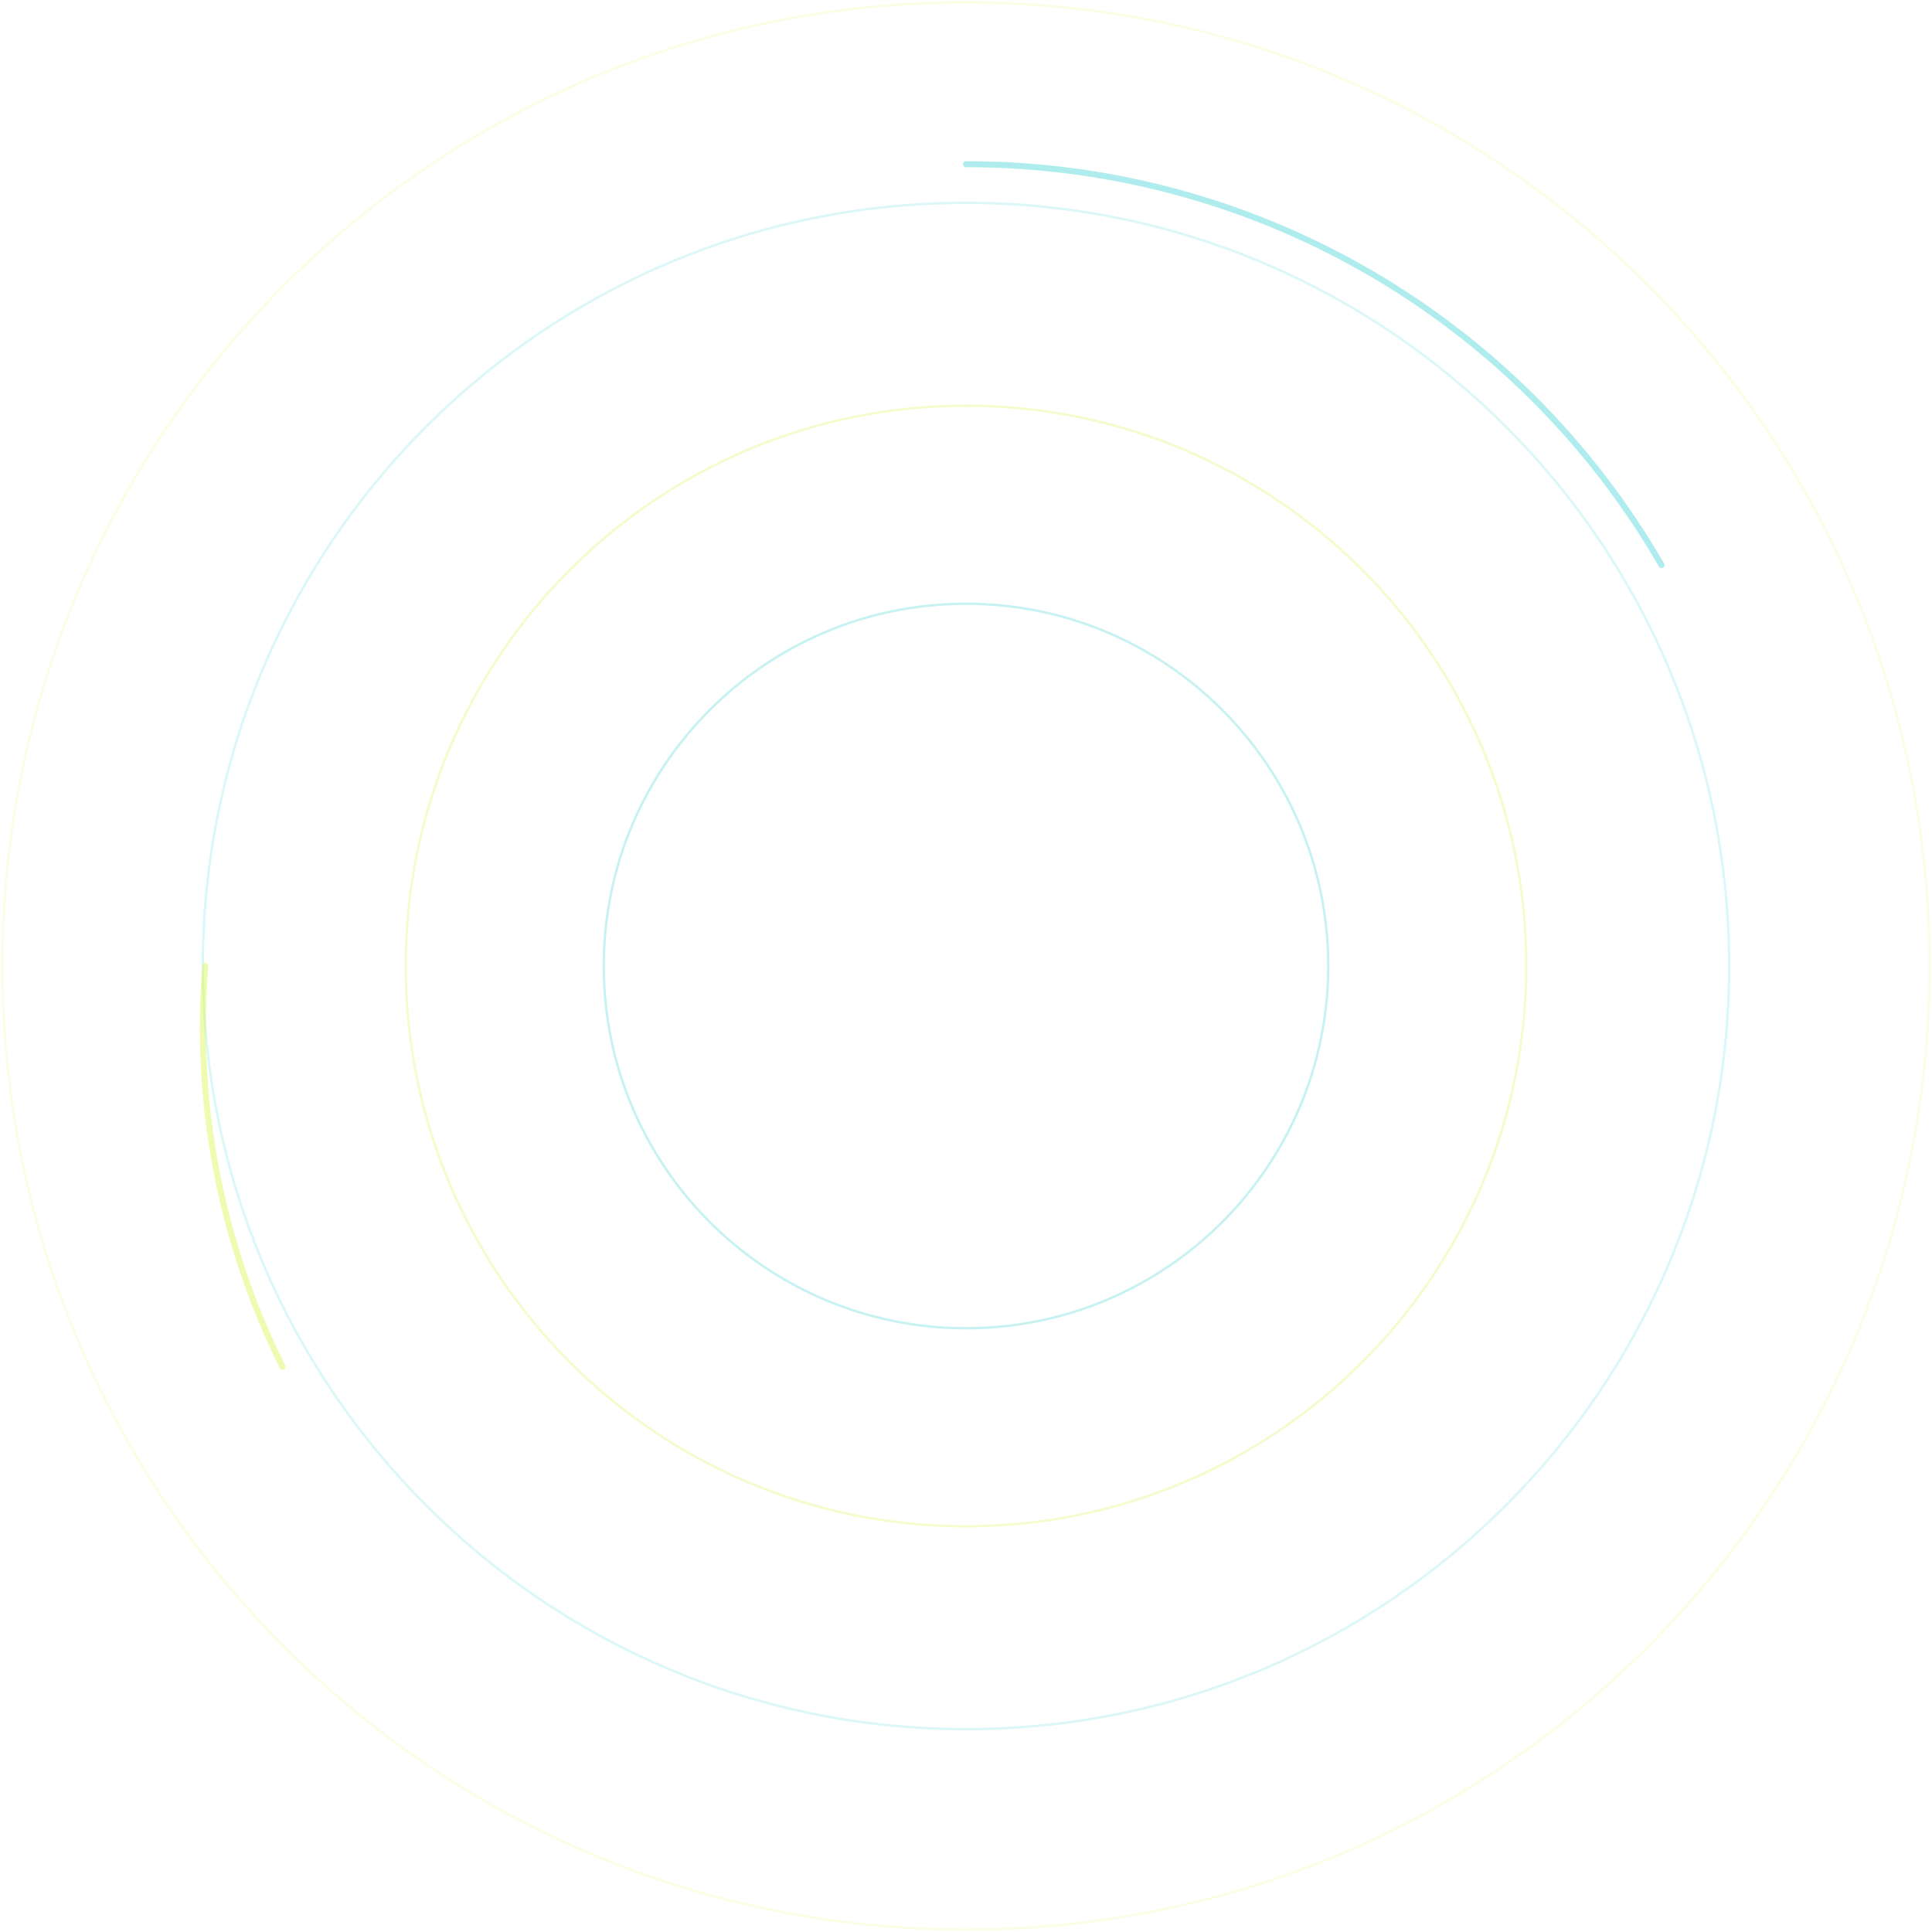
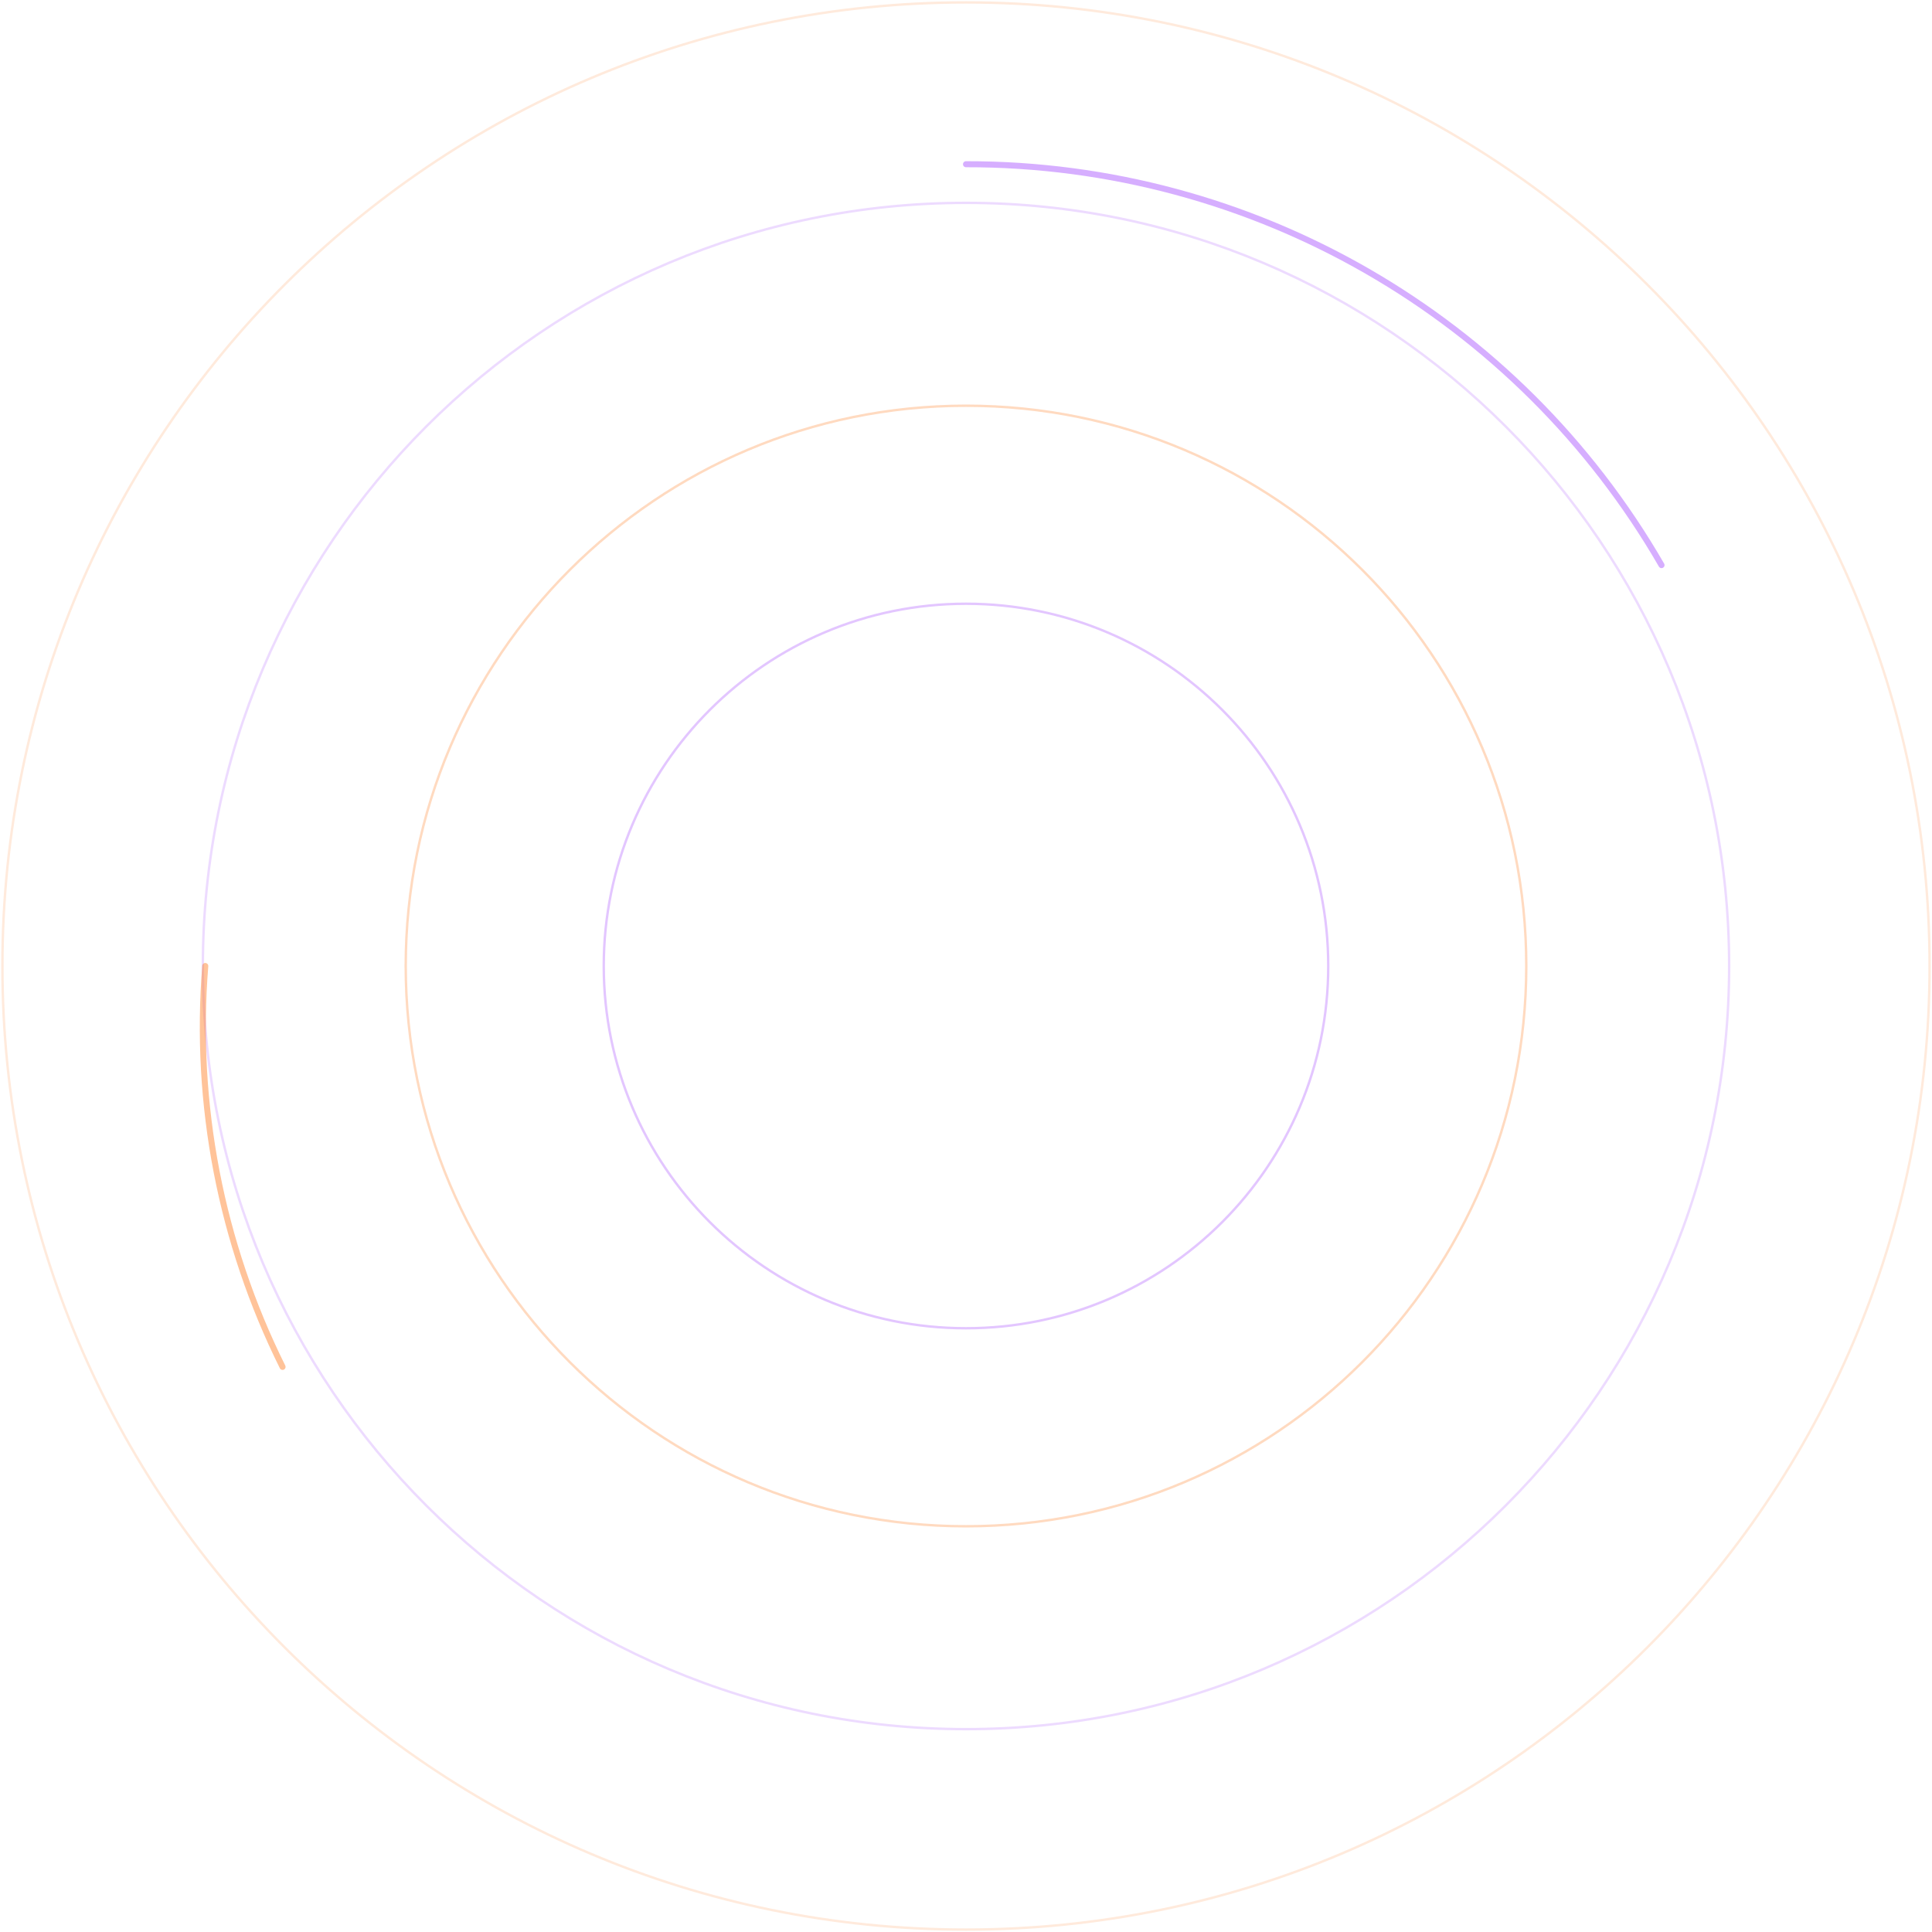
<svg xmlns="http://www.w3.org/2000/svg" viewBox="0 0 800 800" fill="none" aria-hidden="true">
  <g stroke-linecap="round">
-     <circle cx="400" cy="400" r="150" stroke="#60DADB" stroke-width="1" opacity=".35" />
-     <circle cx="400" cy="400" r="232" stroke="#D9F650" stroke-width="1" opacity=".28" />
-     <circle cx="400" cy="400" r="316" stroke="#60DADB" stroke-width="1" opacity=".22" />
-     <circle cx="400" cy="400" r="399" stroke="#D9F650" stroke-width="1" opacity=".16" />
-     <path d="M400 68a332 332 0 0 1 288 166" stroke="#60DADB" stroke-width="2.5" opacity=".5" />
-     <path d="M117 566a316 316 0 0 1-32-166" stroke="#D9F650" stroke-width="2.5" opacity=".45" />
+     <circle cx="400" cy="400" r="150" stroke="#AE5DFF" stroke-width="1" opacity=".35" />
+     <circle cx="400" cy="400" r="232" stroke="#FE7A1D" stroke-width="1" opacity=".28" />
+     <circle cx="400" cy="400" r="316" stroke="#AE5DFF" stroke-width="1" opacity=".22" />
+     <circle cx="400" cy="400" r="399" stroke="#FE7A1D" stroke-width="1" opacity=".16" />
+     <path d="M400 68a332 332 0 0 1 288 166" stroke="#AE5DFF" stroke-width="2.5" opacity=".5" />
+     <path d="M117 566a316 316 0 0 1-32-166" stroke="#FE7A1D" stroke-width="2.5" opacity=".45" />
  </g>
</svg>
